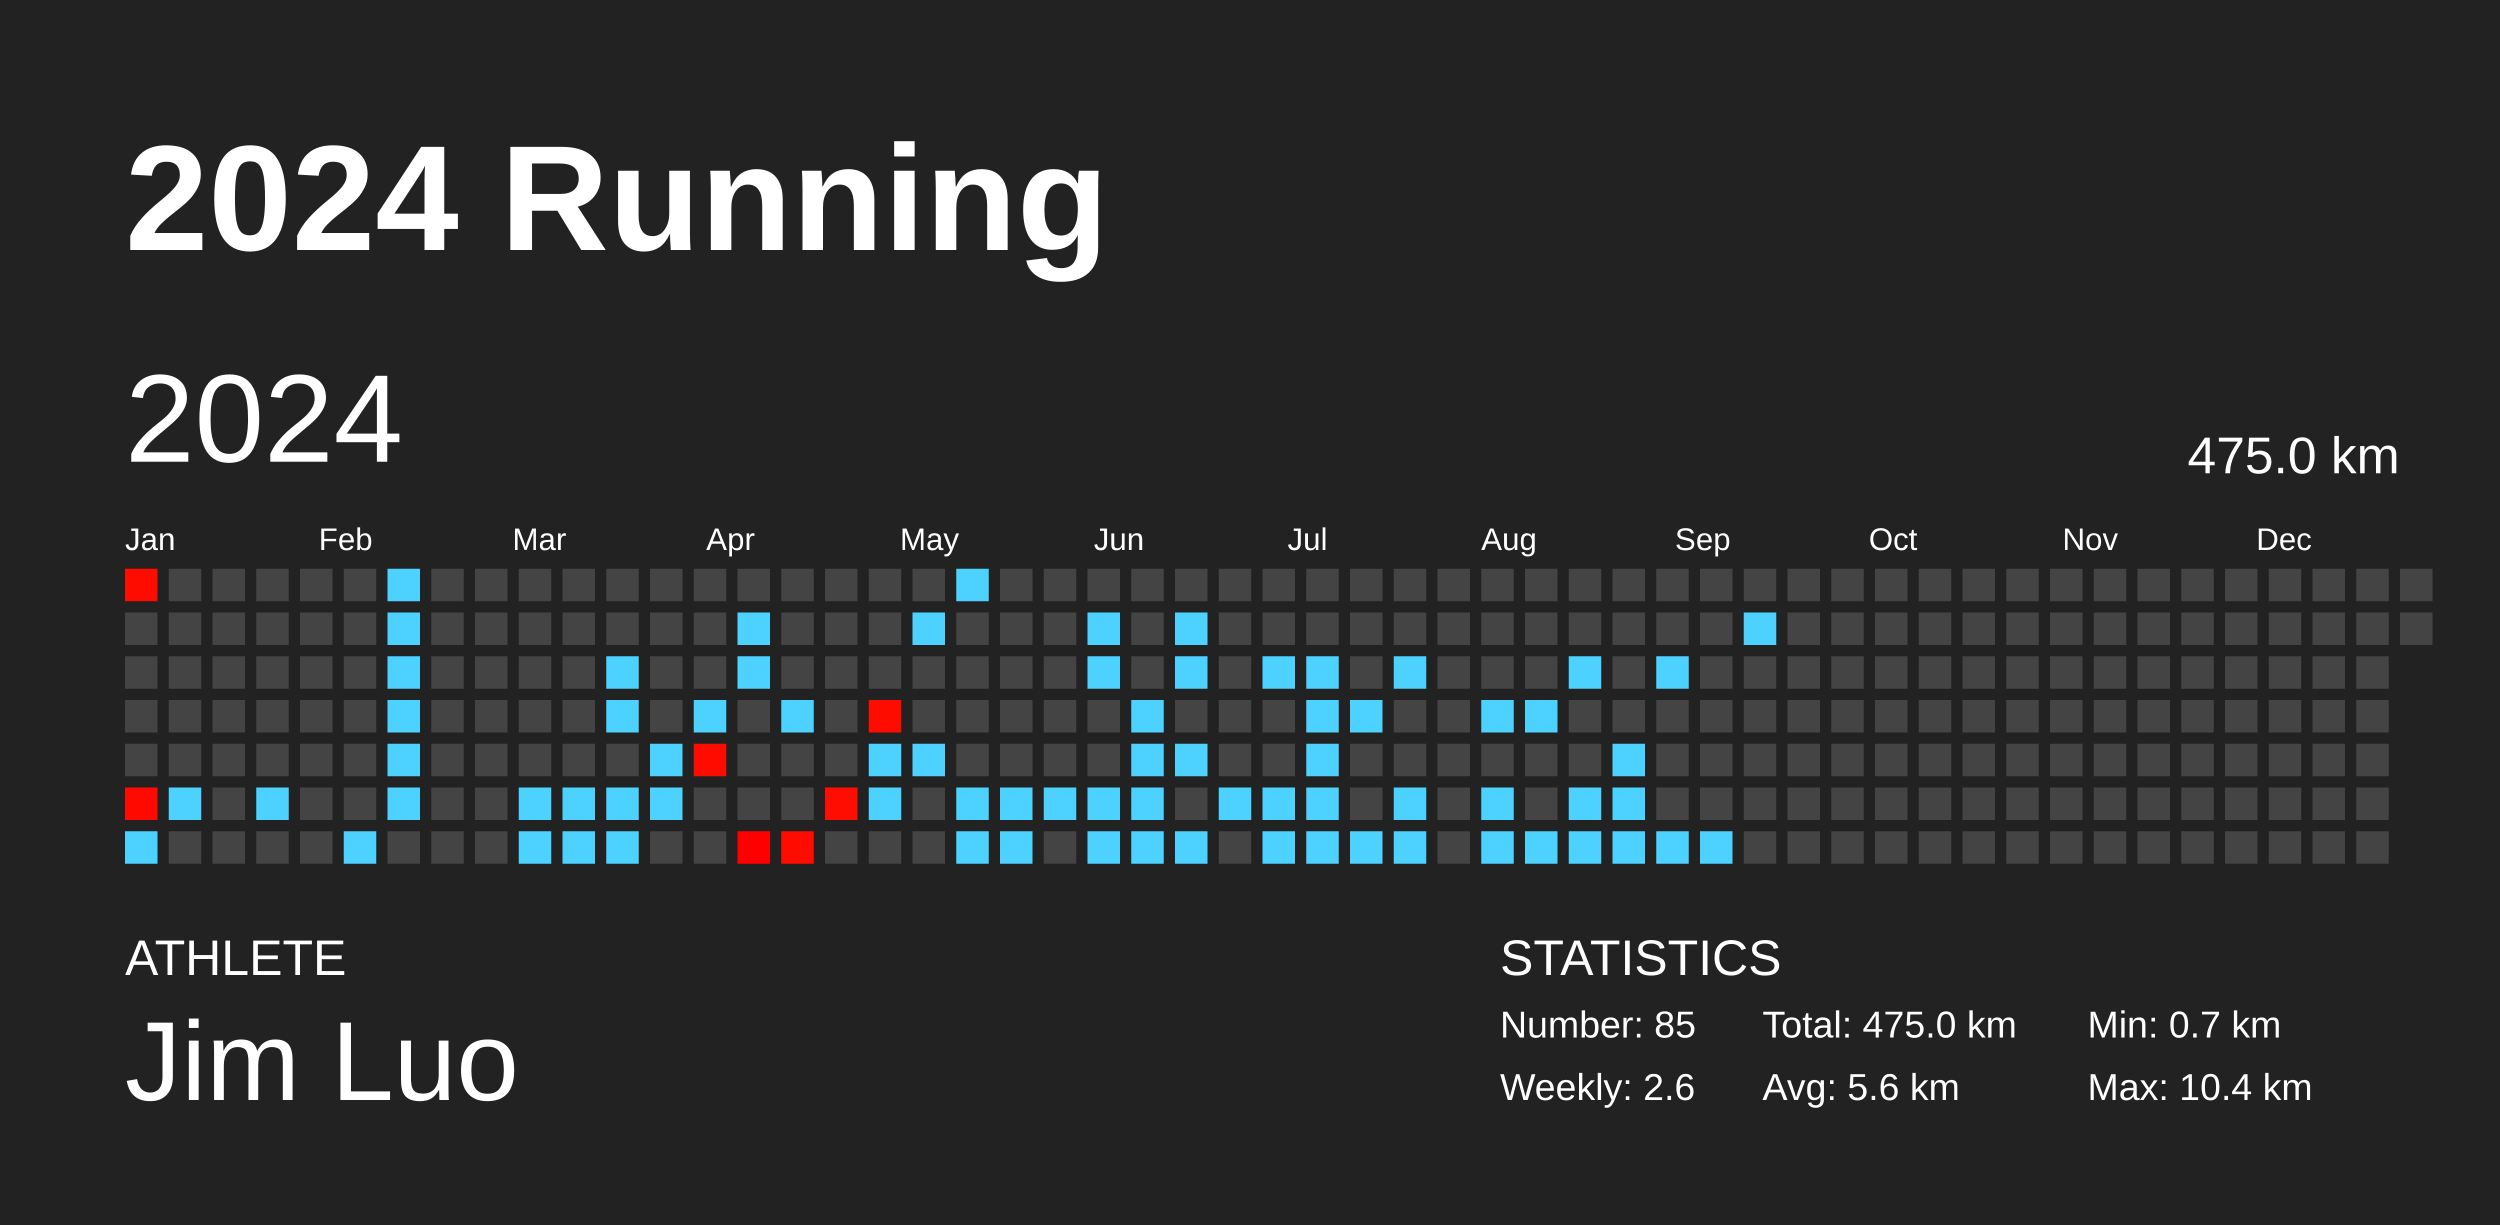
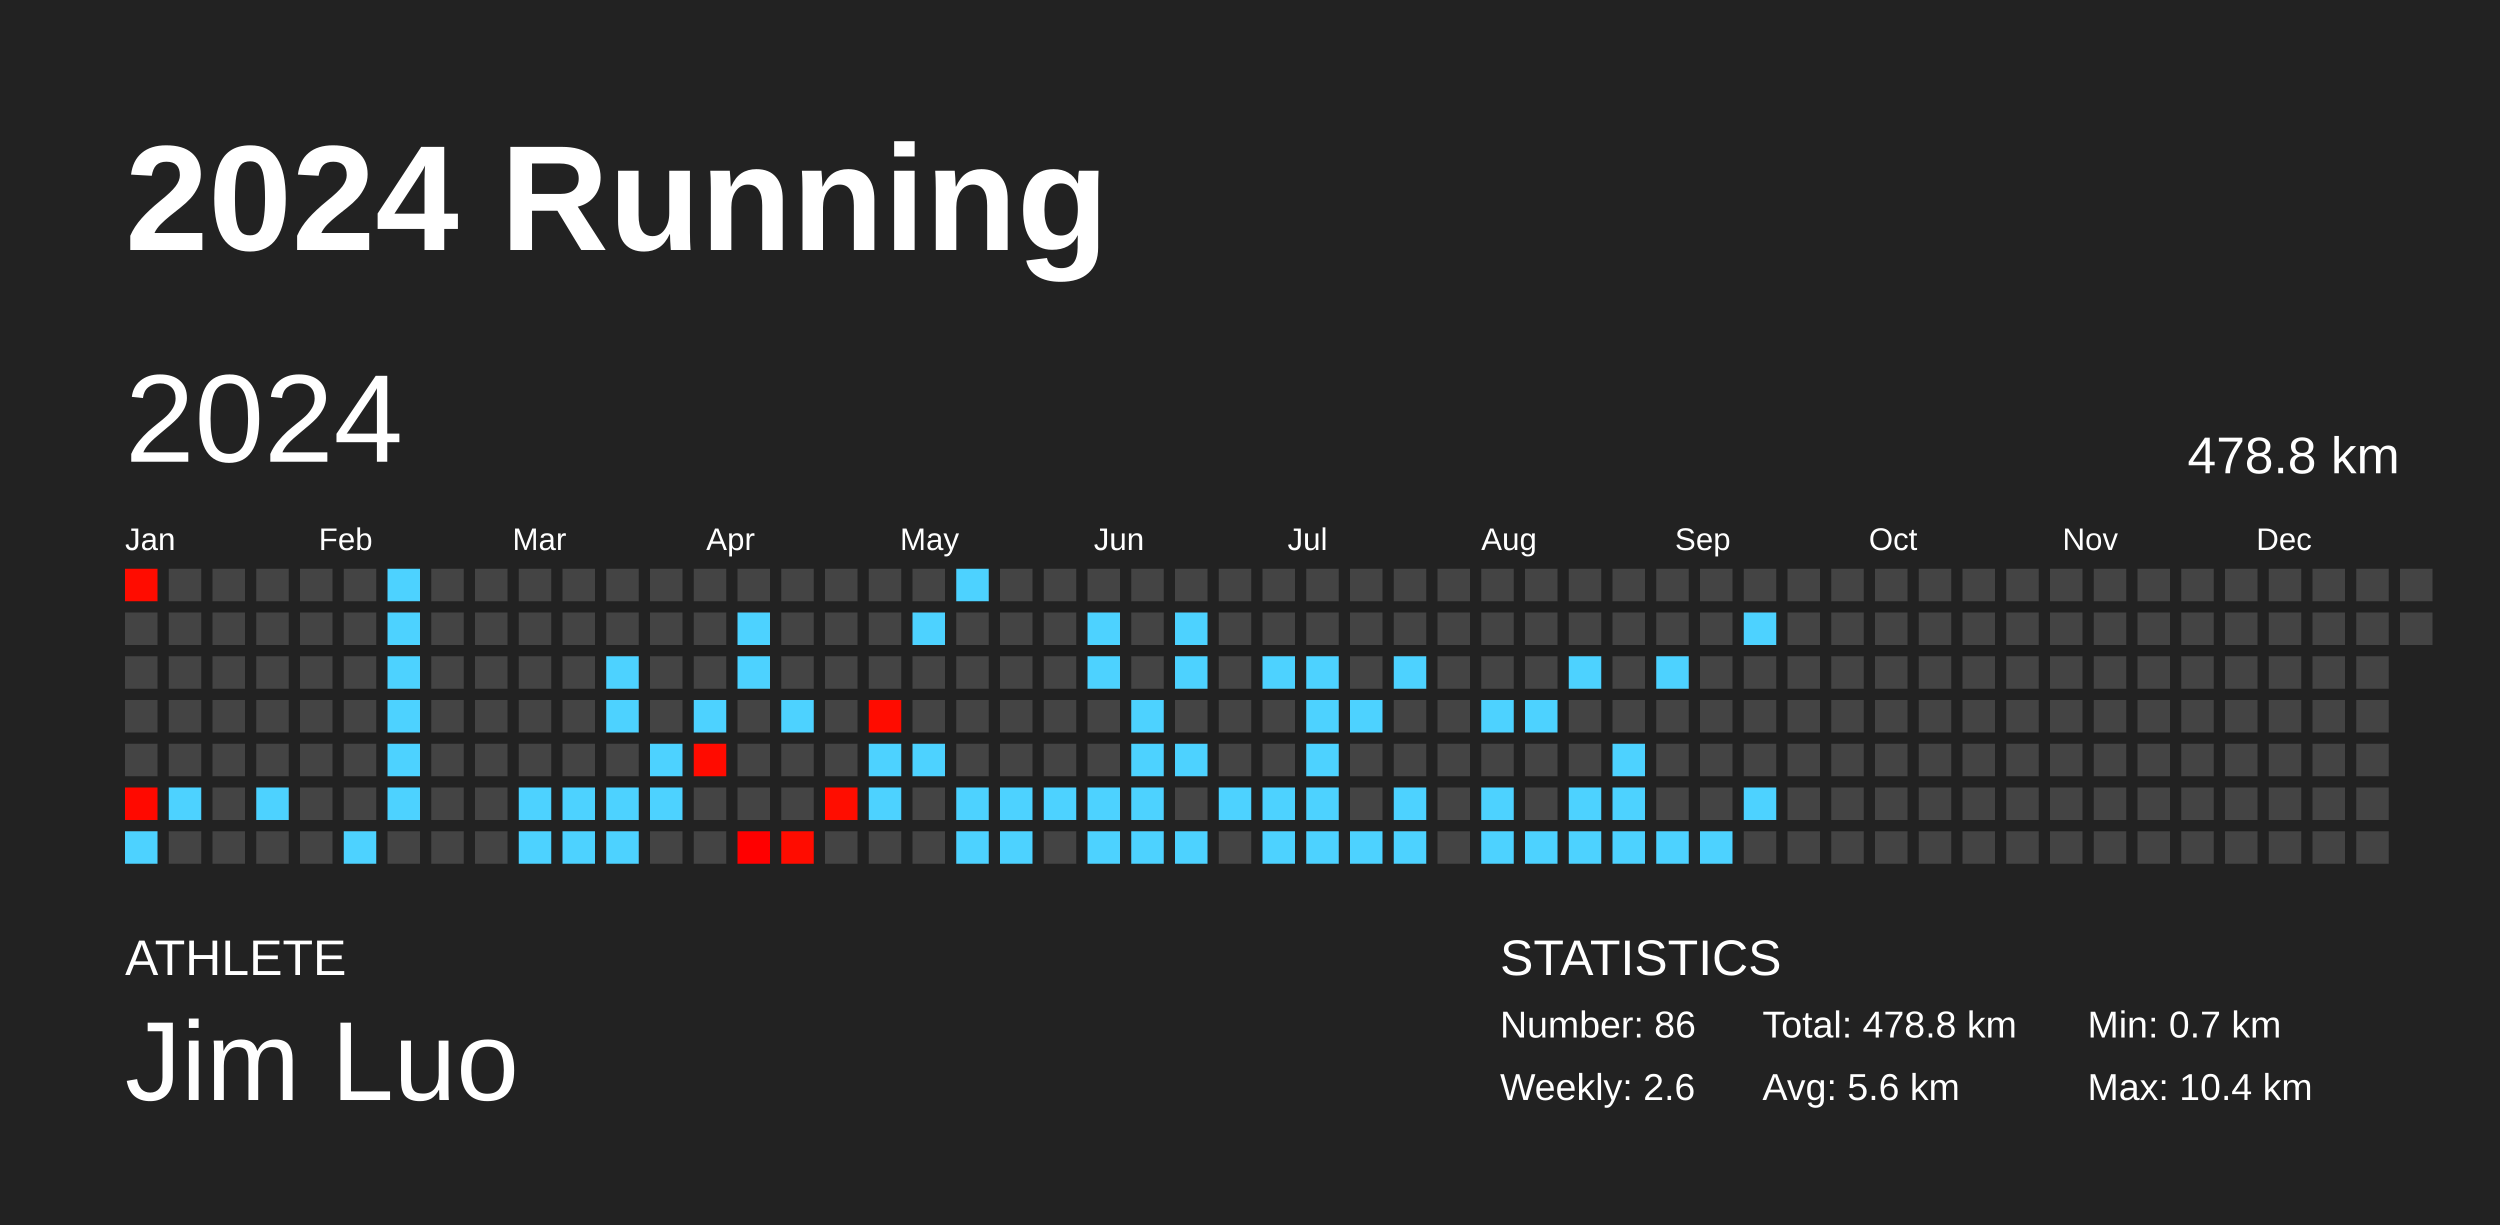
<svg xmlns="http://www.w3.org/2000/svg" baseProfile="full" height="98mm" version="1.1" viewBox="0,0,200,98" width="200mm">
  <defs />
  <rect fill="#222222" height="98" width="200" x="0" y="0" />
  <text fill="#FFFFFF" style="font-size:12px; font-family:Arial; font-weight:bold;" x="10" y="20">2024 Running</text>
  <text fill="#FFFFFF" style="font-size:4px; font-family:Arial" x="10" y="78">ATHLETE</text>
  <text fill="#FFFFFF" style="font-size:9px; font-family:Arial" x="10" y="88">Jim Luo</text>
  <text fill="#FFFFFF" style="font-size:4px; font-family:Arial" x="120" y="78">STATISTICS</text>
-   <text fill="#FFFFFF" style="font-size:3px; font-family:Arial" x="120" y="83">Number: 85</text>
+   <text fill="#FFFFFF" style="font-size:3px; font-family:Arial" x="120" y="83">Number: 86</text>
  <text fill="#FFFFFF" style="font-size:3px; font-family:Arial" x="120" y="88">Weekly: 2.6</text>
-   <text fill="#FFFFFF" style="font-size:3px; font-family:Arial" x="141" y="83">Total: 475.0 km</text>
+   <text fill="#FFFFFF" style="font-size:3px; font-family:Arial" x="141" y="83">Total: 478.8 km</text>
  <text fill="#FFFFFF" style="font-size:3px; font-family:Arial" x="141" y="88">Avg: 5.6 km</text>
  <text fill="#FFFFFF" style="font-size:3px; font-family:Arial" x="167" y="83">Min: 0.7 km</text>
  <text fill="#FFFFFF" style="font-size:3px; font-family:Arial" x="167" y="88">Max: 10.4 km</text>
  <text dominant-baseline="hanging" fill="#FFFFFF" style="font-size:10.0px; font-family:Arial;" x="10" y="30">2024</text>
-   <text dominant-baseline="hanging" fill="#FFFFFF" style="font-size:4.125px; font-family:Arial;" x="175" y="35">475.0 km</text>
+   <text dominant-baseline="hanging" fill="#FFFFFF" style="font-size:4.125px; font-family:Arial;" x="175" y="35">478.8 km</text>
  <text fill="#FFFFFF" style="font-size:2.5px; font-family:Arial" x="10.0" y="44">Jan</text>
  <text fill="#FFFFFF" style="font-size:2.5px; font-family:Arial" x="25.5" y="44">Feb</text>
  <text fill="#FFFFFF" style="font-size:2.5px; font-family:Arial" x="41.0" y="44">Mar</text>
  <text fill="#FFFFFF" style="font-size:2.5px; font-family:Arial" x="56.5" y="44">Apr</text>
  <text fill="#FFFFFF" style="font-size:2.5px; font-family:Arial" x="72.0" y="44">May</text>
  <text fill="#FFFFFF" style="font-size:2.5px; font-family:Arial" x="87.5" y="44">Jun</text>
  <text fill="#FFFFFF" style="font-size:2.5px; font-family:Arial" x="103.0" y="44">Jul</text>
  <text fill="#FFFFFF" style="font-size:2.5px; font-family:Arial" x="118.5" y="44">Aug</text>
  <text fill="#FFFFFF" style="font-size:2.5px; font-family:Arial" x="134.0" y="44">Sep</text>
  <text fill="#FFFFFF" style="font-size:2.5px; font-family:Arial" x="149.5" y="44">Oct</text>
  <text fill="#FFFFFF" style="font-size:2.5px; font-family:Arial" x="165.0" y="44">Nov</text>
  <text fill="#FFFFFF" style="font-size:2.5px; font-family:Arial" x="180.5" y="44">Dec</text>
  <rect fill="#ff0c00" height="2.6" width="2.6" x="10.0" y="45.5" />
  <rect fill="#444444" height="2.6" width="2.6" x="10.0" y="49.0" />
  <rect fill="#444444" height="2.6" width="2.6" x="10.0" y="52.5" />
  <rect fill="#444444" height="2.6" width="2.6" x="10.0" y="56.0" />
  <rect fill="#444444" height="2.6" width="2.6" x="10.0" y="59.5" />
  <rect fill="#ff0900" height="2.6" width="2.6" x="10.0" y="63.0" />
  <rect fill="#4dd2ff" height="2.6" width="2.6" x="10.0" y="66.5" />
  <rect fill="#444444" height="2.6" width="2.6" x="13.5" y="45.5" />
  <rect fill="#444444" height="2.6" width="2.6" x="13.5" y="49.0" />
  <rect fill="#444444" height="2.6" width="2.6" x="13.5" y="52.5" />
  <rect fill="#444444" height="2.6" width="2.6" x="13.5" y="56.0" />
  <rect fill="#444444" height="2.6" width="2.6" x="13.5" y="59.5" />
  <rect fill="#4dd2ff" height="2.6" width="2.6" x="13.5" y="63.0" />
  <rect fill="#444444" height="2.6" width="2.6" x="13.5" y="66.5" />
  <rect fill="#444444" height="2.6" width="2.6" x="17.0" y="45.5" />
  <rect fill="#444444" height="2.6" width="2.6" x="17.0" y="49.0" />
  <rect fill="#444444" height="2.6" width="2.6" x="17.0" y="52.5" />
  <rect fill="#444444" height="2.6" width="2.6" x="17.0" y="56.0" />
  <rect fill="#444444" height="2.6" width="2.6" x="17.0" y="59.5" />
  <rect fill="#444444" height="2.6" width="2.6" x="17.0" y="63.0" />
  <rect fill="#444444" height="2.6" width="2.6" x="17.0" y="66.5" />
  <rect fill="#444444" height="2.6" width="2.6" x="20.5" y="45.5" />
  <rect fill="#444444" height="2.6" width="2.6" x="20.5" y="49.0" />
  <rect fill="#444444" height="2.6" width="2.6" x="20.5" y="52.5" />
  <rect fill="#444444" height="2.6" width="2.6" x="20.5" y="56.0" />
  <rect fill="#444444" height="2.6" width="2.6" x="20.5" y="59.5" />
  <rect fill="#4dd2ff" height="2.6" width="2.6" x="20.5" y="63.0" />
  <rect fill="#444444" height="2.6" width="2.6" x="20.5" y="66.5" />
  <rect fill="#444444" height="2.6" width="2.6" x="24.0" y="45.5" />
  <rect fill="#444444" height="2.6" width="2.6" x="24.0" y="49.0" />
  <rect fill="#444444" height="2.6" width="2.6" x="24.0" y="52.5" />
  <rect fill="#444444" height="2.6" width="2.6" x="24.0" y="56.0" />
  <rect fill="#444444" height="2.6" width="2.6" x="24.0" y="59.5" />
  <rect fill="#444444" height="2.6" width="2.6" x="24.0" y="63.0" />
  <rect fill="#444444" height="2.6" width="2.6" x="24.0" y="66.5" />
  <rect fill="#444444" height="2.6" width="2.6" x="27.5" y="45.5" />
  <rect fill="#444444" height="2.6" width="2.6" x="27.5" y="49.0" />
  <rect fill="#444444" height="2.6" width="2.6" x="27.5" y="52.5" />
  <rect fill="#444444" height="2.6" width="2.6" x="27.5" y="56.0" />
  <rect fill="#444444" height="2.6" width="2.6" x="27.5" y="59.5" />
  <rect fill="#444444" height="2.6" width="2.6" x="27.5" y="63.0" />
  <rect fill="#4dd2ff" height="2.6" width="2.6" x="27.5" y="66.5" />
  <rect fill="#4dd2ff" height="2.6" width="2.6" x="31.0" y="45.5" />
  <rect fill="#4dd2ff" height="2.6" width="2.6" x="31.0" y="49.0" />
  <rect fill="#4dd2ff" height="2.6" width="2.6" x="31.0" y="52.5" />
  <rect fill="#4dd2ff" height="2.6" width="2.6" x="31.0" y="56.0" />
  <rect fill="#4dd2ff" height="2.6" width="2.6" x="31.0" y="59.5" />
  <rect fill="#4dd2ff" height="2.6" width="2.6" x="31.0" y="63.0" />
  <rect fill="#444444" height="2.6" width="2.6" x="31.0" y="66.5" />
  <rect fill="#444444" height="2.6" width="2.6" x="34.5" y="45.5" />
  <rect fill="#444444" height="2.6" width="2.6" x="34.5" y="49.0" />
  <rect fill="#444444" height="2.6" width="2.6" x="34.5" y="52.5" />
  <rect fill="#444444" height="2.6" width="2.6" x="34.5" y="56.0" />
  <rect fill="#444444" height="2.6" width="2.6" x="34.5" y="59.5" />
  <rect fill="#444444" height="2.6" width="2.6" x="34.5" y="63.0" />
  <rect fill="#444444" height="2.6" width="2.6" x="34.5" y="66.5" />
  <rect fill="#444444" height="2.6" width="2.6" x="38.0" y="45.5" />
  <rect fill="#444444" height="2.6" width="2.6" x="38.0" y="49.0" />
  <rect fill="#444444" height="2.6" width="2.6" x="38.0" y="52.5" />
  <rect fill="#444444" height="2.6" width="2.6" x="38.0" y="56.0" />
  <rect fill="#444444" height="2.6" width="2.6" x="38.0" y="59.5" />
  <rect fill="#444444" height="2.6" width="2.6" x="38.0" y="63.0" />
  <rect fill="#444444" height="2.6" width="2.6" x="38.0" y="66.5" />
  <rect fill="#444444" height="2.6" width="2.6" x="41.5" y="45.5" />
  <rect fill="#444444" height="2.6" width="2.6" x="41.5" y="49.0" />
  <rect fill="#444444" height="2.6" width="2.6" x="41.5" y="52.5" />
  <rect fill="#444444" height="2.6" width="2.6" x="41.5" y="56.0" />
  <rect fill="#444444" height="2.6" width="2.6" x="41.5" y="59.5" />
  <rect fill="#4dd2ff" height="2.6" width="2.6" x="41.5" y="63.0" />
  <rect fill="#4dd2ff" height="2.6" width="2.6" x="41.5" y="66.5" />
  <rect fill="#444444" height="2.6" width="2.6" x="45.0" y="45.5" />
  <rect fill="#444444" height="2.6" width="2.6" x="45.0" y="49.0" />
  <rect fill="#444444" height="2.6" width="2.6" x="45.0" y="52.5" />
  <rect fill="#444444" height="2.6" width="2.6" x="45.0" y="56.0" />
  <rect fill="#444444" height="2.6" width="2.6" x="45.0" y="59.5" />
  <rect fill="#4dd2ff" height="2.6" width="2.6" x="45.0" y="63.0" />
  <rect fill="#4dd2ff" height="2.6" width="2.6" x="45.0" y="66.5" />
  <rect fill="#444444" height="2.6" width="2.6" x="48.5" y="45.5" />
  <rect fill="#444444" height="2.6" width="2.6" x="48.5" y="49.0" />
  <rect fill="#4dd2ff" height="2.6" width="2.6" x="48.5" y="52.5" />
  <rect fill="#4dd2ff" height="2.6" width="2.6" x="48.5" y="56.0" />
  <rect fill="#444444" height="2.6" width="2.6" x="48.5" y="59.5" />
  <rect fill="#4dd2ff" height="2.6" width="2.6" x="48.5" y="63.0" />
  <rect fill="#4dd2ff" height="2.6" width="2.6" x="48.5" y="66.5" />
  <rect fill="#444444" height="2.6" width="2.6" x="52.0" y="45.5" />
  <rect fill="#444444" height="2.6" width="2.6" x="52.0" y="49.0" />
  <rect fill="#444444" height="2.6" width="2.6" x="52.0" y="52.5" />
  <rect fill="#444444" height="2.6" width="2.6" x="52.0" y="56.0" />
  <rect fill="#4dd2ff" height="2.6" width="2.6" x="52.0" y="59.5" />
  <rect fill="#4dd2ff" height="2.6" width="2.6" x="52.0" y="63.0" />
  <rect fill="#444444" height="2.6" width="2.6" x="52.0" y="66.5" />
  <rect fill="#444444" height="2.6" width="2.6" x="55.5" y="45.5" />
  <rect fill="#444444" height="2.6" width="2.6" x="55.5" y="49.0" />
  <rect fill="#444444" height="2.6" width="2.6" x="55.5" y="52.5" />
  <rect fill="#4dd2ff" height="2.6" width="2.6" x="55.5" y="56.0" />
  <rect fill="#ff0b00" height="2.6" width="2.6" x="55.5" y="59.5" />
  <rect fill="#444444" height="2.6" width="2.6" x="55.5" y="63.0" />
  <rect fill="#444444" height="2.6" width="2.6" x="55.5" y="66.5" />
  <rect fill="#444444" height="2.6" width="2.6" x="59.0" y="45.5" />
  <rect fill="#4dd2ff" height="2.6" width="2.6" x="59.0" y="49.0" />
  <rect fill="#4dd2ff" height="2.6" width="2.6" x="59.0" y="52.5" />
  <rect fill="#444444" height="2.6" width="2.6" x="59.0" y="56.0" />
  <rect fill="#444444" height="2.6" width="2.6" x="59.0" y="59.5" />
  <rect fill="#444444" height="2.6" width="2.6" x="59.0" y="63.0" />
  <rect fill="#ff0000" height="2.6" width="2.6" x="59.0" y="66.5" />
  <rect fill="#444444" height="2.6" width="2.6" x="62.5" y="45.5" />
  <rect fill="#444444" height="2.6" width="2.6" x="62.5" y="49.0" />
  <rect fill="#444444" height="2.6" width="2.6" x="62.5" y="52.5" />
  <rect fill="#4dd2ff" height="2.6" width="2.6" x="62.5" y="56.0" />
  <rect fill="#444444" height="2.6" width="2.6" x="62.5" y="59.5" />
  <rect fill="#444444" height="2.6" width="2.6" x="62.5" y="63.0" />
  <rect fill="#ff0c00" height="2.6" width="2.6" x="62.5" y="66.5" />
  <rect fill="#444444" height="2.6" width="2.6" x="66.0" y="45.5" />
  <rect fill="#444444" height="2.6" width="2.6" x="66.0" y="49.0" />
  <rect fill="#444444" height="2.6" width="2.6" x="66.0" y="52.5" />
  <rect fill="#444444" height="2.6" width="2.6" x="66.0" y="56.0" />
  <rect fill="#444444" height="2.6" width="2.6" x="66.0" y="59.5" />
  <rect fill="#ff0d00" height="2.6" width="2.6" x="66.0" y="63.0" />
  <rect fill="#444444" height="2.6" width="2.6" x="66.0" y="66.5" />
  <rect fill="#444444" height="2.6" width="2.6" x="69.5" y="45.5" />
  <rect fill="#444444" height="2.6" width="2.6" x="69.5" y="49.0" />
  <rect fill="#444444" height="2.6" width="2.6" x="69.5" y="52.5" />
  <rect fill="#ff0c00" height="2.6" width="2.6" x="69.5" y="56.0" />
  <rect fill="#4dd2ff" height="2.6" width="2.6" x="69.5" y="59.5" />
  <rect fill="#4dd2ff" height="2.6" width="2.6" x="69.5" y="63.0" />
  <rect fill="#444444" height="2.6" width="2.6" x="69.5" y="66.5" />
  <rect fill="#444444" height="2.6" width="2.6" x="73.0" y="45.5" />
  <rect fill="#4dd2ff" height="2.6" width="2.6" x="73.0" y="49.0" />
  <rect fill="#444444" height="2.6" width="2.6" x="73.0" y="52.5" />
  <rect fill="#444444" height="2.6" width="2.6" x="73.0" y="56.0" />
  <rect fill="#4dd2ff" height="2.6" width="2.6" x="73.0" y="59.5" />
  <rect fill="#444444" height="2.6" width="2.6" x="73.0" y="63.0" />
  <rect fill="#444444" height="2.6" width="2.6" x="73.0" y="66.5" />
  <rect fill="#4dd2ff" height="2.6" width="2.6" x="76.5" y="45.5" />
  <rect fill="#444444" height="2.6" width="2.6" x="76.5" y="49.0" />
  <rect fill="#444444" height="2.6" width="2.6" x="76.5" y="52.5" />
  <rect fill="#444444" height="2.6" width="2.6" x="76.5" y="56.0" />
  <rect fill="#444444" height="2.6" width="2.6" x="76.5" y="59.5" />
  <rect fill="#4dd2ff" height="2.6" width="2.6" x="76.5" y="63.0" />
  <rect fill="#4dd2ff" height="2.6" width="2.6" x="76.5" y="66.5" />
  <rect fill="#444444" height="2.6" width="2.6" x="80.0" y="45.5" />
  <rect fill="#444444" height="2.6" width="2.6" x="80.0" y="49.0" />
  <rect fill="#444444" height="2.6" width="2.6" x="80.0" y="52.5" />
  <rect fill="#444444" height="2.6" width="2.6" x="80.0" y="56.0" />
  <rect fill="#444444" height="2.6" width="2.6" x="80.0" y="59.5" />
  <rect fill="#4dd2ff" height="2.6" width="2.6" x="80.0" y="63.0" />
  <rect fill="#4dd2ff" height="2.6" width="2.6" x="80.0" y="66.5" />
  <rect fill="#444444" height="2.6" width="2.6" x="83.5" y="45.5" />
  <rect fill="#444444" height="2.6" width="2.6" x="83.5" y="49.0" />
  <rect fill="#444444" height="2.6" width="2.6" x="83.5" y="52.5" />
  <rect fill="#444444" height="2.6" width="2.6" x="83.5" y="56.0" />
  <rect fill="#444444" height="2.6" width="2.6" x="83.5" y="59.5" />
  <rect fill="#4dd2ff" height="2.6" width="2.6" x="83.5" y="63.0" />
  <rect fill="#444444" height="2.6" width="2.6" x="83.5" y="66.5" />
  <rect fill="#444444" height="2.6" width="2.6" x="87.0" y="45.5" />
  <rect fill="#4dd2ff" height="2.6" width="2.6" x="87.0" y="49.0" />
  <rect fill="#4dd2ff" height="2.6" width="2.6" x="87.0" y="52.5" />
  <rect fill="#444444" height="2.6" width="2.6" x="87.0" y="56.0" />
  <rect fill="#444444" height="2.6" width="2.6" x="87.0" y="59.5" />
  <rect fill="#4dd2ff" height="2.6" width="2.6" x="87.0" y="63.0" />
  <rect fill="#4dd2ff" height="2.6" width="2.6" x="87.0" y="66.5" />
  <rect fill="#444444" height="2.6" width="2.6" x="90.5" y="45.5" />
  <rect fill="#444444" height="2.6" width="2.6" x="90.5" y="49.0" />
  <rect fill="#444444" height="2.6" width="2.6" x="90.5" y="52.5" />
  <rect fill="#4dd2ff" height="2.6" width="2.6" x="90.5" y="56.0" />
  <rect fill="#4dd2ff" height="2.6" width="2.6" x="90.5" y="59.5" />
  <rect fill="#4dd2ff" height="2.6" width="2.6" x="90.5" y="63.0" />
  <rect fill="#4dd2ff" height="2.6" width="2.6" x="90.5" y="66.5" />
  <rect fill="#444444" height="2.6" width="2.6" x="94.0" y="45.5" />
  <rect fill="#4dd2ff" height="2.6" width="2.6" x="94.0" y="49.0" />
  <rect fill="#4dd2ff" height="2.6" width="2.6" x="94.0" y="52.5" />
  <rect fill="#444444" height="2.6" width="2.6" x="94.0" y="56.0" />
  <rect fill="#4dd2ff" height="2.6" width="2.6" x="94.0" y="59.5" />
  <rect fill="#444444" height="2.6" width="2.6" x="94.0" y="63.0" />
  <rect fill="#4dd2ff" height="2.6" width="2.6" x="94.0" y="66.5" />
  <rect fill="#444444" height="2.6" width="2.6" x="97.5" y="45.5" />
  <rect fill="#444444" height="2.6" width="2.6" x="97.5" y="49.0" />
  <rect fill="#444444" height="2.6" width="2.6" x="97.5" y="52.5" />
  <rect fill="#444444" height="2.6" width="2.6" x="97.5" y="56.0" />
  <rect fill="#444444" height="2.6" width="2.6" x="97.5" y="59.5" />
  <rect fill="#4dd2ff" height="2.6" width="2.6" x="97.5" y="63.0" />
  <rect fill="#444444" height="2.6" width="2.6" x="97.5" y="66.5" />
  <rect fill="#444444" height="2.6" width="2.6" x="101.0" y="45.5" />
  <rect fill="#444444" height="2.6" width="2.6" x="101.0" y="49.0" />
  <rect fill="#4dd2ff" height="2.6" width="2.6" x="101.0" y="52.5" />
  <rect fill="#444444" height="2.6" width="2.6" x="101.0" y="56.0" />
  <rect fill="#444444" height="2.6" width="2.6" x="101.0" y="59.5" />
  <rect fill="#4dd2ff" height="2.6" width="2.6" x="101.0" y="63.0" />
  <rect fill="#4dd2ff" height="2.6" width="2.6" x="101.0" y="66.5" />
  <rect fill="#444444" height="2.6" width="2.6" x="104.5" y="45.5" />
  <rect fill="#444444" height="2.6" width="2.6" x="104.5" y="49.0" />
  <rect fill="#4dd2ff" height="2.6" width="2.6" x="104.5" y="52.5" />
  <rect fill="#4dd2ff" height="2.6" width="2.6" x="104.5" y="56.0" />
  <rect fill="#4dd2ff" height="2.6" width="2.6" x="104.5" y="59.5" />
  <rect fill="#4dd2ff" height="2.6" width="2.6" x="104.5" y="63.0" />
  <rect fill="#4dd2ff" height="2.6" width="2.6" x="104.5" y="66.5" />
  <rect fill="#444444" height="2.6" width="2.6" x="108.0" y="45.5" />
  <rect fill="#444444" height="2.6" width="2.6" x="108.0" y="49.0" />
  <rect fill="#444444" height="2.6" width="2.6" x="108.0" y="52.5" />
  <rect fill="#4dd2ff" height="2.6" width="2.6" x="108.0" y="56.0" />
  <rect fill="#444444" height="2.6" width="2.6" x="108.0" y="59.5" />
  <rect fill="#444444" height="2.6" width="2.6" x="108.0" y="63.0" />
  <rect fill="#4dd2ff" height="2.6" width="2.6" x="108.0" y="66.5" />
  <rect fill="#444444" height="2.6" width="2.6" x="111.5" y="45.5" />
  <rect fill="#444444" height="2.6" width="2.6" x="111.5" y="49.0" />
  <rect fill="#4dd2ff" height="2.6" width="2.6" x="111.5" y="52.5" />
  <rect fill="#444444" height="2.6" width="2.6" x="111.5" y="56.0" />
  <rect fill="#444444" height="2.6" width="2.6" x="111.5" y="59.5" />
  <rect fill="#4dd2ff" height="2.6" width="2.6" x="111.5" y="63.0" />
  <rect fill="#4dd2ff" height="2.6" width="2.6" x="111.5" y="66.5" />
  <rect fill="#444444" height="2.6" width="2.6" x="115.0" y="45.5" />
  <rect fill="#444444" height="2.6" width="2.6" x="115.0" y="49.0" />
  <rect fill="#444444" height="2.6" width="2.6" x="115.0" y="52.5" />
  <rect fill="#444444" height="2.6" width="2.6" x="115.0" y="56.0" />
  <rect fill="#444444" height="2.6" width="2.6" x="115.0" y="59.5" />
  <rect fill="#444444" height="2.6" width="2.6" x="115.0" y="63.0" />
  <rect fill="#444444" height="2.6" width="2.6" x="115.0" y="66.5" />
  <rect fill="#444444" height="2.6" width="2.6" x="118.5" y="45.5" />
  <rect fill="#444444" height="2.6" width="2.6" x="118.5" y="49.0" />
  <rect fill="#444444" height="2.6" width="2.6" x="118.5" y="52.5" />
  <rect fill="#4dd2ff" height="2.6" width="2.6" x="118.5" y="56.0" />
  <rect fill="#444444" height="2.6" width="2.6" x="118.5" y="59.5" />
  <rect fill="#4dd2ff" height="2.6" width="2.6" x="118.5" y="63.0" />
  <rect fill="#4dd2ff" height="2.6" width="2.6" x="118.5" y="66.5" />
  <rect fill="#444444" height="2.6" width="2.6" x="122.0" y="45.5" />
  <rect fill="#444444" height="2.6" width="2.6" x="122.0" y="49.0" />
  <rect fill="#444444" height="2.6" width="2.6" x="122.0" y="52.5" />
  <rect fill="#4dd2ff" height="2.6" width="2.6" x="122.0" y="56.0" />
  <rect fill="#444444" height="2.6" width="2.6" x="122.0" y="59.5" />
  <rect fill="#444444" height="2.6" width="2.6" x="122.0" y="63.0" />
  <rect fill="#4dd2ff" height="2.6" width="2.6" x="122.0" y="66.5" />
  <rect fill="#444444" height="2.6" width="2.6" x="125.5" y="45.5" />
  <rect fill="#444444" height="2.6" width="2.6" x="125.5" y="49.0" />
  <rect fill="#4dd2ff" height="2.6" width="2.6" x="125.5" y="52.5" />
  <rect fill="#444444" height="2.6" width="2.6" x="125.5" y="56.0" />
  <rect fill="#444444" height="2.6" width="2.6" x="125.5" y="59.5" />
  <rect fill="#4dd2ff" height="2.6" width="2.6" x="125.5" y="63.0" />
  <rect fill="#4dd2ff" height="2.6" width="2.6" x="125.5" y="66.5" />
  <rect fill="#444444" height="2.6" width="2.6" x="129.0" y="45.5" />
  <rect fill="#444444" height="2.6" width="2.6" x="129.0" y="49.0" />
  <rect fill="#444444" height="2.6" width="2.6" x="129.0" y="52.5" />
  <rect fill="#444444" height="2.6" width="2.6" x="129.0" y="56.0" />
  <rect fill="#4dd2ff" height="2.6" width="2.6" x="129.0" y="59.5" />
  <rect fill="#4dd2ff" height="2.6" width="2.6" x="129.0" y="63.0" />
  <rect fill="#4dd2ff" height="2.6" width="2.6" x="129.0" y="66.5" />
  <rect fill="#444444" height="2.6" width="2.6" x="132.5" y="45.5" />
  <rect fill="#444444" height="2.6" width="2.6" x="132.5" y="49.0" />
  <rect fill="#4dd2ff" height="2.6" width="2.6" x="132.5" y="52.5" />
  <rect fill="#444444" height="2.6" width="2.6" x="132.5" y="56.0" />
  <rect fill="#444444" height="2.6" width="2.6" x="132.5" y="59.5" />
  <rect fill="#444444" height="2.6" width="2.6" x="132.5" y="63.0" />
  <rect fill="#4dd2ff" height="2.6" width="2.6" x="132.5" y="66.5" />
  <rect fill="#444444" height="2.6" width="2.6" x="136.0" y="45.5" />
  <rect fill="#444444" height="2.6" width="2.6" x="136.0" y="49.0" />
  <rect fill="#444444" height="2.6" width="2.6" x="136.0" y="52.5" />
  <rect fill="#444444" height="2.6" width="2.6" x="136.0" y="56.0" />
  <rect fill="#444444" height="2.6" width="2.6" x="136.0" y="59.5" />
  <rect fill="#444444" height="2.6" width="2.6" x="136.0" y="63.0" />
  <rect fill="#4dd2ff" height="2.6" width="2.6" x="136.0" y="66.5" />
  <rect fill="#444444" height="2.6" width="2.6" x="139.5" y="45.5" />
  <rect fill="#4dd2ff" height="2.6" width="2.6" x="139.5" y="49.0" />
  <rect fill="#444444" height="2.6" width="2.6" x="139.5" y="52.5" />
  <rect fill="#444444" height="2.6" width="2.6" x="139.5" y="56.0" />
  <rect fill="#444444" height="2.6" width="2.6" x="139.5" y="59.5" />
-   <rect fill="#444444" height="2.6" width="2.6" x="139.5" y="63.0" />
+   <rect fill="#4dd2ff" height="2.6" width="2.6" x="139.5" y="63.0" />
  <rect fill="#444444" height="2.6" width="2.6" x="139.5" y="66.5" />
  <rect fill="#444444" height="2.6" width="2.6" x="143.0" y="45.5" />
  <rect fill="#444444" height="2.6" width="2.6" x="143.0" y="49.0" />
  <rect fill="#444444" height="2.6" width="2.6" x="143.0" y="52.5" />
  <rect fill="#444444" height="2.6" width="2.6" x="143.0" y="56.0" />
  <rect fill="#444444" height="2.6" width="2.6" x="143.0" y="59.5" />
  <rect fill="#444444" height="2.6" width="2.6" x="143.0" y="63.0" />
  <rect fill="#444444" height="2.6" width="2.6" x="143.0" y="66.5" />
  <rect fill="#444444" height="2.6" width="2.6" x="146.5" y="45.5" />
  <rect fill="#444444" height="2.6" width="2.6" x="146.5" y="49.0" />
  <rect fill="#444444" height="2.6" width="2.6" x="146.5" y="52.5" />
  <rect fill="#444444" height="2.6" width="2.6" x="146.5" y="56.0" />
  <rect fill="#444444" height="2.6" width="2.6" x="146.5" y="59.5" />
  <rect fill="#444444" height="2.6" width="2.6" x="146.5" y="63.0" />
  <rect fill="#444444" height="2.6" width="2.6" x="146.5" y="66.5" />
  <rect fill="#444444" height="2.6" width="2.6" x="150.0" y="45.5" />
  <rect fill="#444444" height="2.6" width="2.6" x="150.0" y="49.0" />
  <rect fill="#444444" height="2.6" width="2.6" x="150.0" y="52.5" />
  <rect fill="#444444" height="2.6" width="2.6" x="150.0" y="56.0" />
  <rect fill="#444444" height="2.6" width="2.6" x="150.0" y="59.5" />
  <rect fill="#444444" height="2.6" width="2.6" x="150.0" y="63.0" />
  <rect fill="#444444" height="2.6" width="2.6" x="150.0" y="66.5" />
  <rect fill="#444444" height="2.6" width="2.6" x="153.5" y="45.5" />
  <rect fill="#444444" height="2.6" width="2.6" x="153.5" y="49.0" />
  <rect fill="#444444" height="2.6" width="2.6" x="153.5" y="52.5" />
  <rect fill="#444444" height="2.6" width="2.6" x="153.5" y="56.0" />
  <rect fill="#444444" height="2.6" width="2.6" x="153.5" y="59.5" />
  <rect fill="#444444" height="2.6" width="2.6" x="153.5" y="63.0" />
  <rect fill="#444444" height="2.6" width="2.6" x="153.5" y="66.5" />
  <rect fill="#444444" height="2.6" width="2.6" x="157.0" y="45.5" />
  <rect fill="#444444" height="2.6" width="2.6" x="157.0" y="49.0" />
  <rect fill="#444444" height="2.6" width="2.6" x="157.0" y="52.5" />
  <rect fill="#444444" height="2.6" width="2.6" x="157.0" y="56.0" />
  <rect fill="#444444" height="2.6" width="2.6" x="157.0" y="59.5" />
  <rect fill="#444444" height="2.6" width="2.6" x="157.0" y="63.0" />
  <rect fill="#444444" height="2.6" width="2.6" x="157.0" y="66.5" />
  <rect fill="#444444" height="2.6" width="2.6" x="160.5" y="45.5" />
  <rect fill="#444444" height="2.6" width="2.6" x="160.5" y="49.0" />
  <rect fill="#444444" height="2.6" width="2.6" x="160.5" y="52.5" />
  <rect fill="#444444" height="2.6" width="2.6" x="160.5" y="56.0" />
  <rect fill="#444444" height="2.6" width="2.6" x="160.5" y="59.5" />
  <rect fill="#444444" height="2.6" width="2.6" x="160.5" y="63.0" />
  <rect fill="#444444" height="2.6" width="2.6" x="160.5" y="66.5" />
  <rect fill="#444444" height="2.6" width="2.6" x="164.0" y="45.5" />
  <rect fill="#444444" height="2.6" width="2.6" x="164.0" y="49.0" />
  <rect fill="#444444" height="2.6" width="2.6" x="164.0" y="52.5" />
  <rect fill="#444444" height="2.6" width="2.6" x="164.0" y="56.0" />
  <rect fill="#444444" height="2.6" width="2.6" x="164.0" y="59.5" />
  <rect fill="#444444" height="2.6" width="2.6" x="164.0" y="63.0" />
  <rect fill="#444444" height="2.6" width="2.6" x="164.0" y="66.5" />
  <rect fill="#444444" height="2.6" width="2.6" x="167.5" y="45.5" />
  <rect fill="#444444" height="2.6" width="2.6" x="167.5" y="49.0" />
  <rect fill="#444444" height="2.6" width="2.6" x="167.5" y="52.5" />
  <rect fill="#444444" height="2.6" width="2.6" x="167.5" y="56.0" />
  <rect fill="#444444" height="2.6" width="2.6" x="167.5" y="59.5" />
  <rect fill="#444444" height="2.6" width="2.6" x="167.5" y="63.0" />
  <rect fill="#444444" height="2.6" width="2.6" x="167.5" y="66.5" />
  <rect fill="#444444" height="2.6" width="2.6" x="171.0" y="45.5" />
  <rect fill="#444444" height="2.6" width="2.6" x="171.0" y="49.0" />
  <rect fill="#444444" height="2.6" width="2.6" x="171.0" y="52.5" />
  <rect fill="#444444" height="2.6" width="2.6" x="171.0" y="56.0" />
  <rect fill="#444444" height="2.6" width="2.6" x="171.0" y="59.5" />
  <rect fill="#444444" height="2.6" width="2.6" x="171.0" y="63.0" />
  <rect fill="#444444" height="2.6" width="2.6" x="171.0" y="66.5" />
  <rect fill="#444444" height="2.6" width="2.6" x="174.5" y="45.5" />
  <rect fill="#444444" height="2.6" width="2.6" x="174.5" y="49.0" />
  <rect fill="#444444" height="2.6" width="2.6" x="174.5" y="52.5" />
  <rect fill="#444444" height="2.6" width="2.6" x="174.5" y="56.0" />
  <rect fill="#444444" height="2.6" width="2.6" x="174.5" y="59.5" />
  <rect fill="#444444" height="2.6" width="2.6" x="174.5" y="63.0" />
  <rect fill="#444444" height="2.6" width="2.6" x="174.5" y="66.5" />
  <rect fill="#444444" height="2.6" width="2.6" x="178.0" y="45.5" />
  <rect fill="#444444" height="2.6" width="2.6" x="178.0" y="49.0" />
  <rect fill="#444444" height="2.6" width="2.6" x="178.0" y="52.5" />
  <rect fill="#444444" height="2.6" width="2.6" x="178.0" y="56.0" />
  <rect fill="#444444" height="2.6" width="2.6" x="178.0" y="59.5" />
  <rect fill="#444444" height="2.6" width="2.6" x="178.0" y="63.0" />
  <rect fill="#444444" height="2.6" width="2.6" x="178.0" y="66.5" />
  <rect fill="#444444" height="2.6" width="2.6" x="181.5" y="45.5" />
  <rect fill="#444444" height="2.6" width="2.6" x="181.5" y="49.0" />
  <rect fill="#444444" height="2.6" width="2.6" x="181.5" y="52.5" />
  <rect fill="#444444" height="2.6" width="2.6" x="181.5" y="56.0" />
  <rect fill="#444444" height="2.6" width="2.6" x="181.5" y="59.5" />
  <rect fill="#444444" height="2.6" width="2.6" x="181.5" y="63.0" />
  <rect fill="#444444" height="2.6" width="2.6" x="181.5" y="66.5" />
  <rect fill="#444444" height="2.6" width="2.6" x="185.0" y="45.5" />
  <rect fill="#444444" height="2.6" width="2.6" x="185.0" y="49.0" />
  <rect fill="#444444" height="2.6" width="2.6" x="185.0" y="52.5" />
  <rect fill="#444444" height="2.6" width="2.6" x="185.0" y="56.0" />
  <rect fill="#444444" height="2.6" width="2.6" x="185.0" y="59.5" />
  <rect fill="#444444" height="2.6" width="2.6" x="185.0" y="63.0" />
  <rect fill="#444444" height="2.6" width="2.6" x="185.0" y="66.5" />
  <rect fill="#444444" height="2.6" width="2.6" x="188.5" y="45.5" />
  <rect fill="#444444" height="2.6" width="2.6" x="188.5" y="49.0" />
  <rect fill="#444444" height="2.6" width="2.6" x="188.5" y="52.5" />
  <rect fill="#444444" height="2.6" width="2.6" x="188.5" y="56.0" />
  <rect fill="#444444" height="2.6" width="2.6" x="188.5" y="59.5" />
  <rect fill="#444444" height="2.6" width="2.6" x="188.5" y="63.0" />
  <rect fill="#444444" height="2.6" width="2.6" x="188.5" y="66.5" />
  <rect fill="#444444" height="2.6" width="2.6" x="192.0" y="45.5" />
  <rect fill="#444444" height="2.6" width="2.6" x="192.0" y="49.0" />
</svg>
